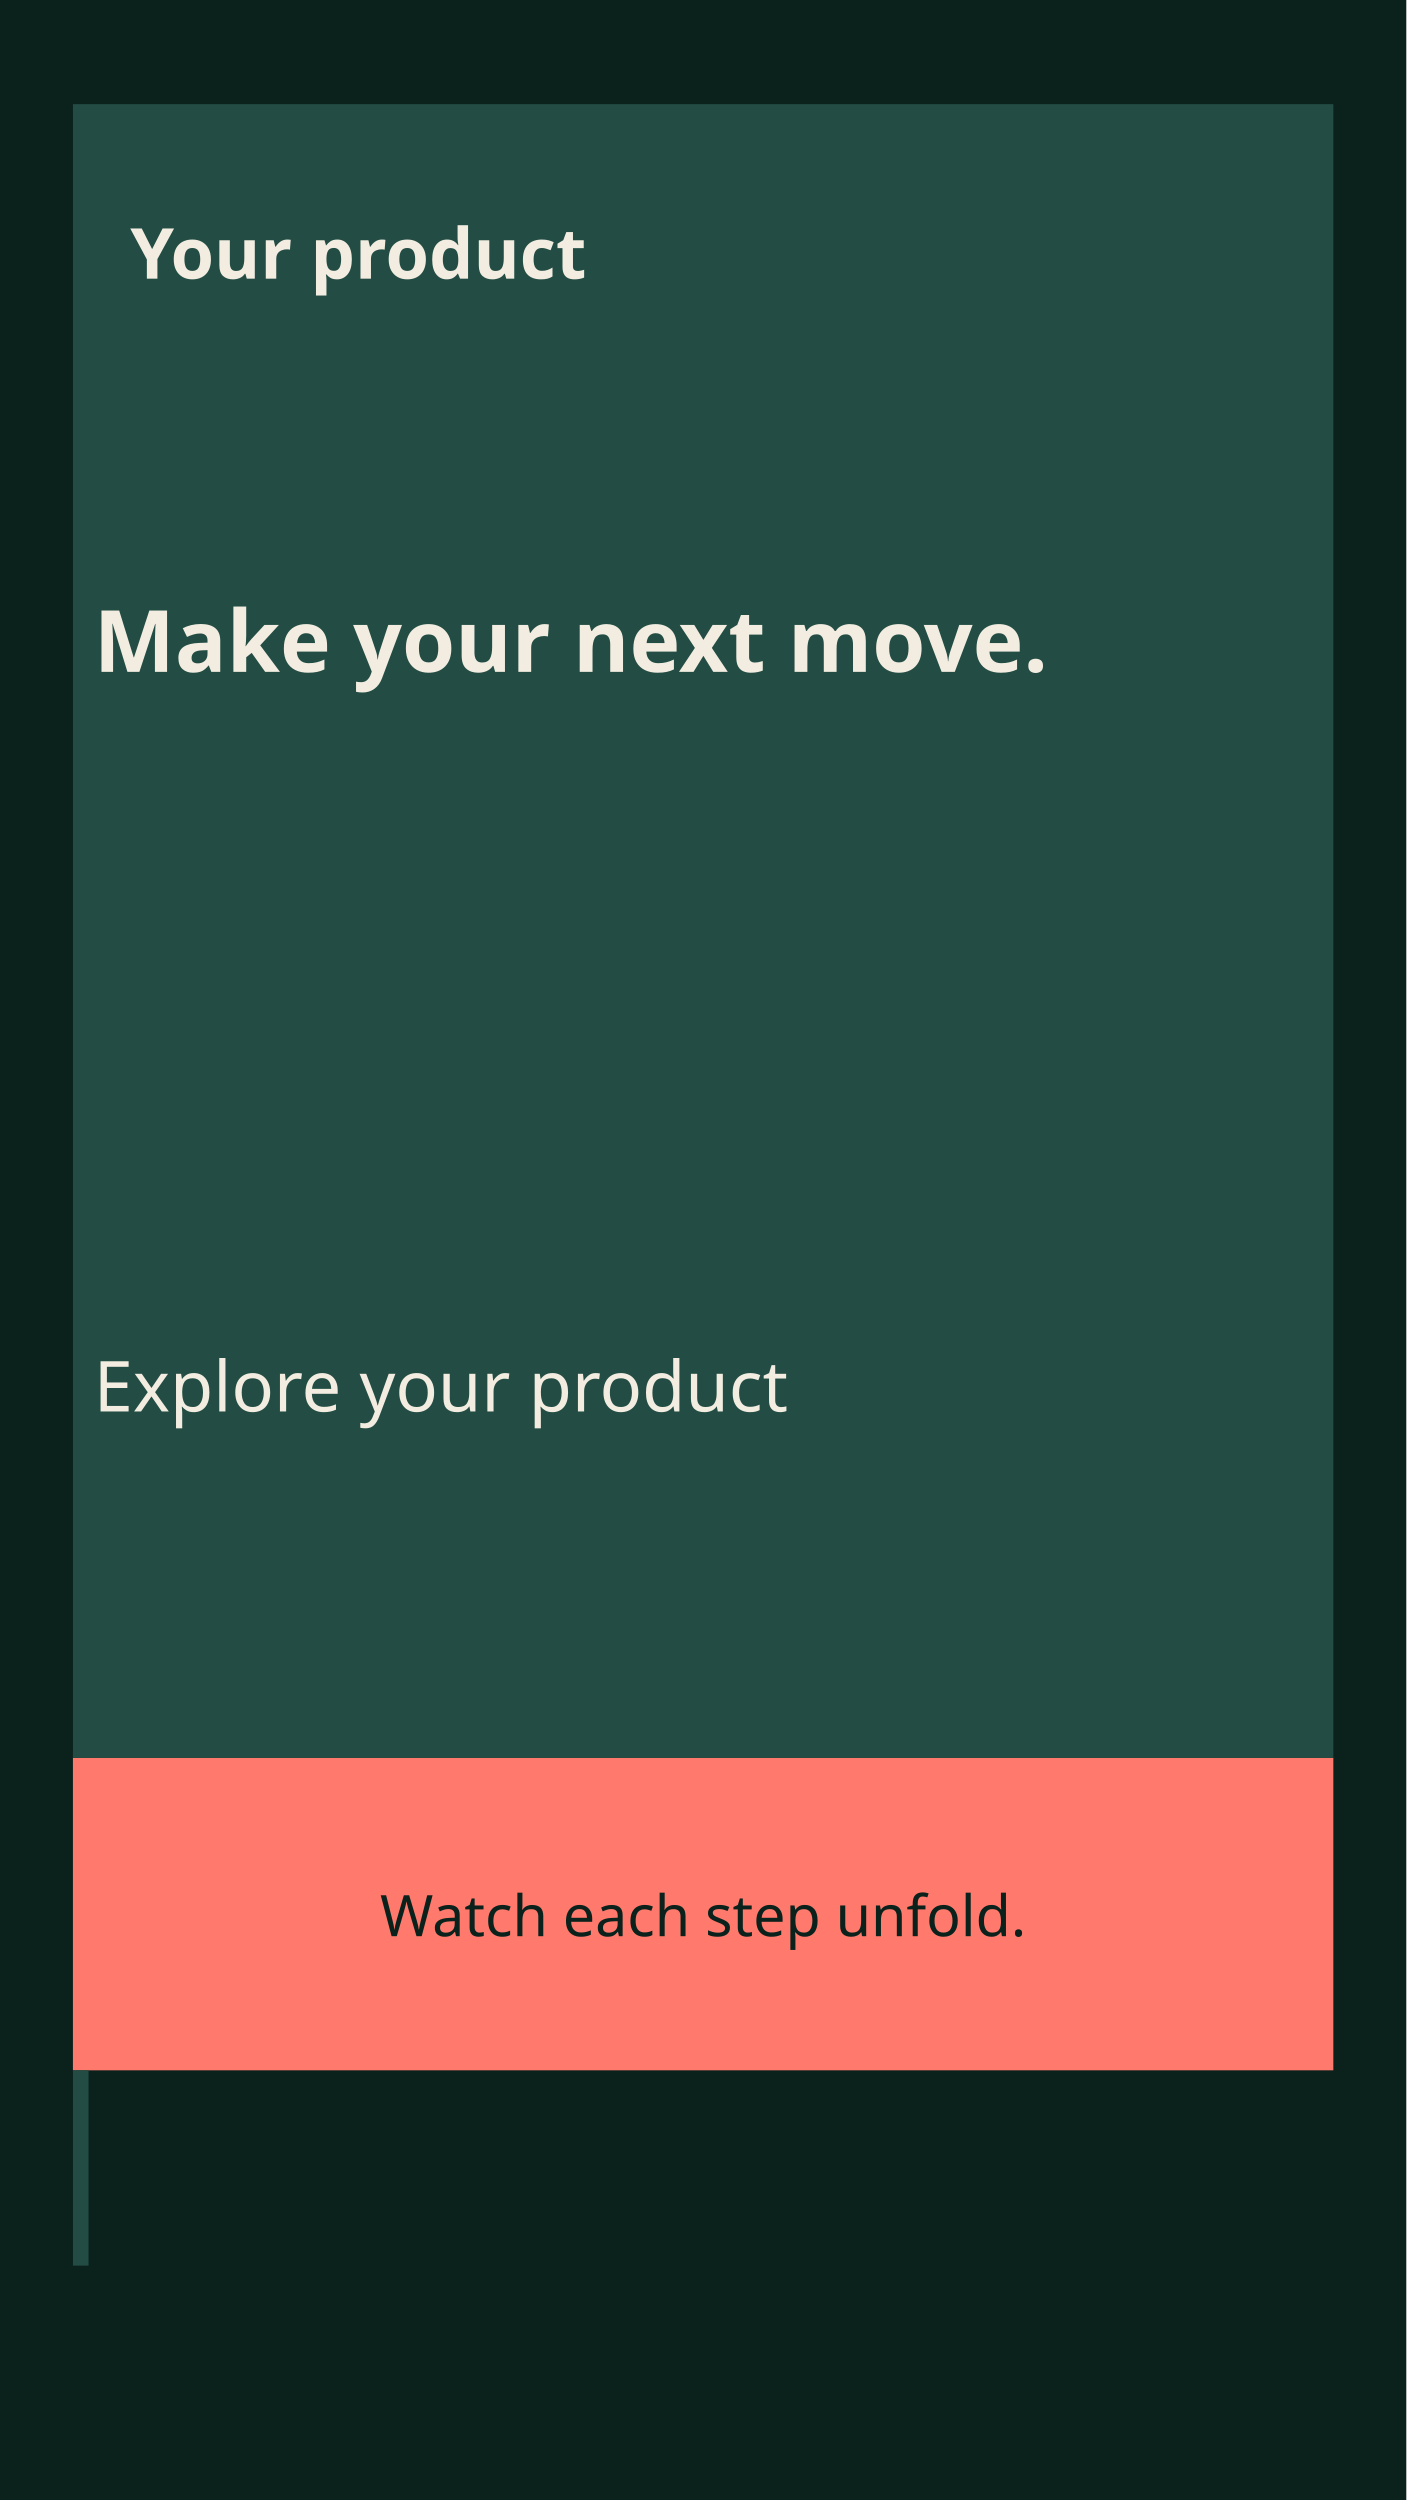
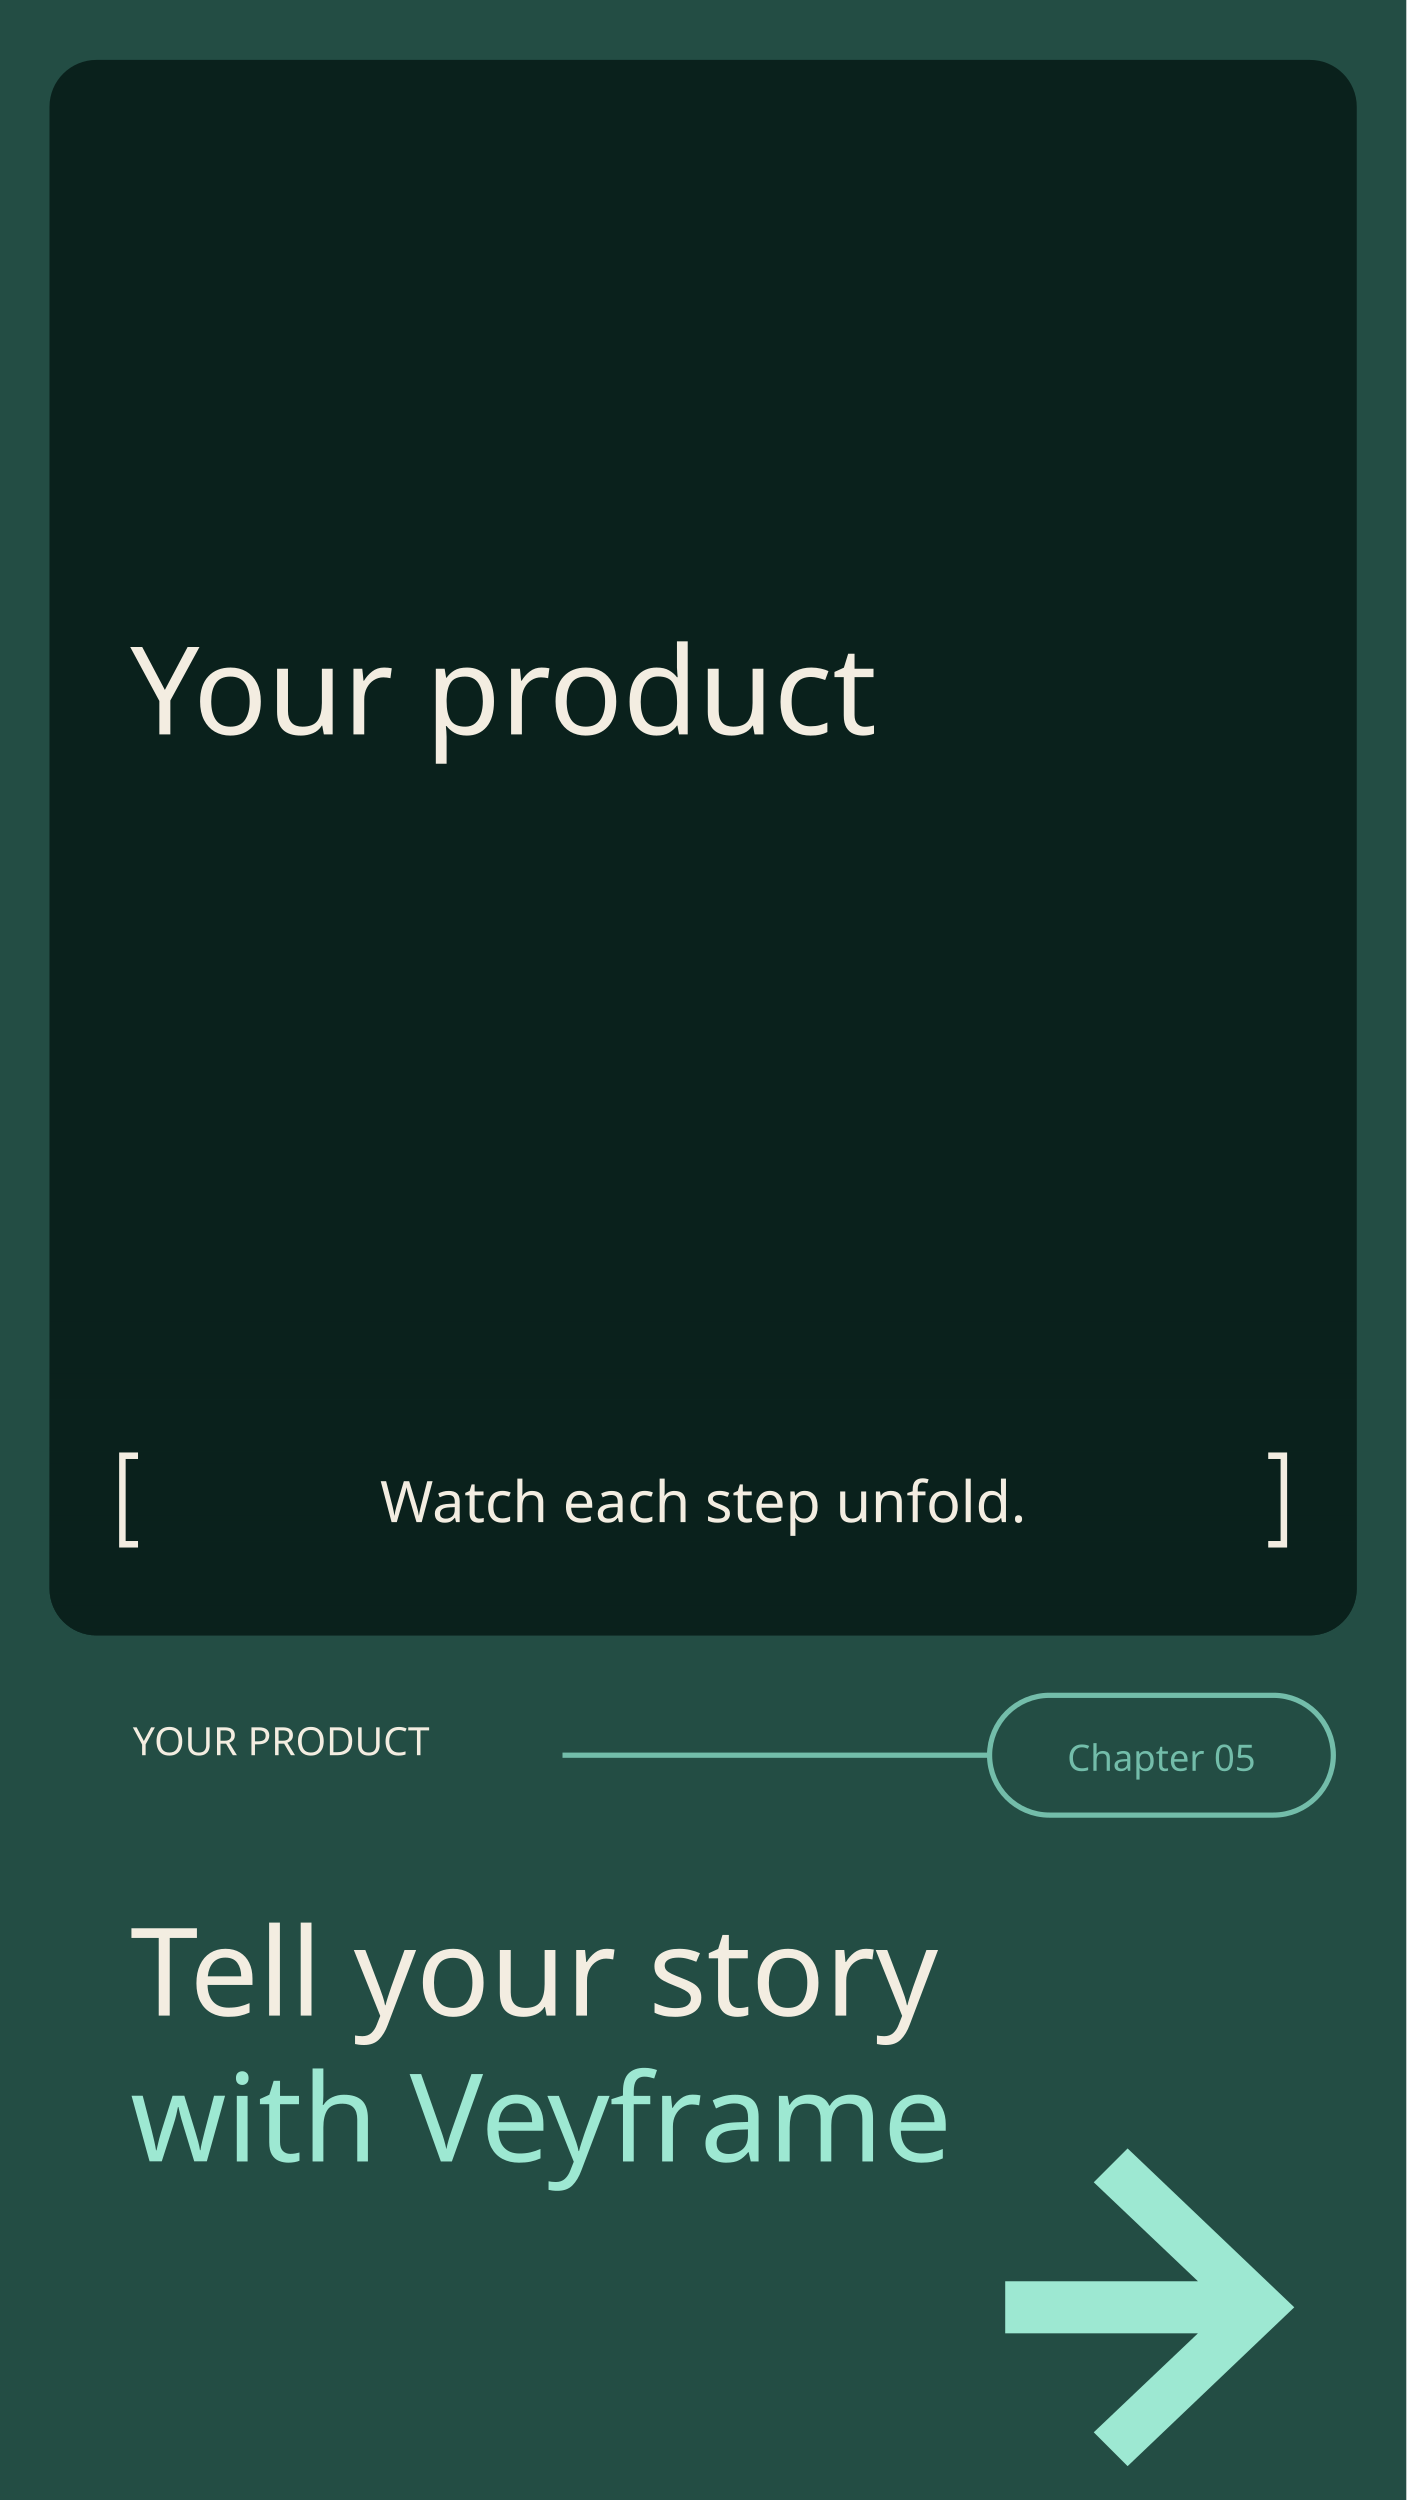
<svg xmlns="http://www.w3.org/2000/svg" width="1080" height="1920" viewBox="0 0 1080 1920">
-   <rect x="0" y="0" width="1080" height="1920" fill="#0A211C" />
-   <rect x="56" y="80" width="968" height="400" fill="#234D44" />
-   <rect x="56" y="1350" width="968" height="240" fill="#FF796C" />
-   <rect x="56" y="1590" width="12" height="150" fill="#234D44" />
-   <rect x="56" y="480" width="968" height="870" fill="#234D44" />
-   <text x="100" y="214" fill="#F3EDE1" font-family="sans-serif" font-size="54" font-weight="600">Your product</text>
-   <text x="72" y="516" fill="#F3EDE1" font-family="sans-serif" font-size="66" font-weight="600">Make your next move.</text>
-   <text x="72" y="1084" fill="#F3EDE1" font-family="sans-serif" font-size="54" font-weight="500">Explore your product</text>
-   <text x="540" y="1487" text-anchor="middle" fill="#0A211C" font-family="sans-serif" font-size="44">Watch each step unfold.</text>
+   <rect x="0" y="0" width="1080" height="1920" fill="#234D44" />
+   <rect x="38" y="46" width="1004" height="1210" fill="#0A211C" rx="36" />
+   <path d="M432 1348H760" stroke="#73BDAA" stroke-width="4" />
+   <rect x="760" y="1302" width="264" height="92" fill="none" rx="46" stroke="#73BDAA" stroke-width="4" />
+   <path d="M866 1650 994 1772 866 1894 840 1868 920 1792H772V1752H920L840 1676Z" fill="#9DE8D2" />
+   <defs>
+     <clipPath id="product-window">
+       <rect x="38" y="46" width="1004" height="1210" fill="#fff" rx="36" />
+     </clipPath>
+   </defs>
+   <g clip-path="url(#product-window)" />
+   <defs>
+     <linearGradient id="caption-shade" x1="0" y1="0" x2="0" y2="1">
+       <stop offset="0" stop-color="#0A211C" stop-opacity="0" />
+       <stop offset="1" stop-color="#0A211C" stop-opacity=".75" />
+     </linearGradient>
+     <clipPath id="frame-clip">
+       <rect x="38" y="46" width="1004" height="1210" fill="#fff" rx="36" />
+     </clipPath>
+   </defs>
+   <g clip-path="url(#frame-clip)">
+     <rect x="38" y="1010" width="1004" height="246" fill="url(#caption-shade)" />
+   </g>
+   <path d="M106 1118H94V1186H106M974 1118H986V1186H974" fill="none" stroke="#F3EDE1" stroke-width="5" />
+   <text x="892" y="1360" text-anchor="middle" fill="#73BDAA" font-family="sans-serif" font-size="28">Chapter 05</text>
+   <text x="102" y="1348" fill="#F3EDE1" font-family="sans-serif" font-size="30" font-weight="400">YOUR PRODUCT</text>
+   <text x="100" y="1548" fill="#F3EDE1" font-family="sans-serif" font-size="94" font-weight="500">Tell your story</text>
+   <text x="100" y="1660" fill="#9DE8D2" font-family="sans-serif" font-size="94" font-weight="400">with Veyframe</text>
+   <text x="100" y="564" fill="#F3EDE1" font-family="sans-serif" font-size="94" font-weight="500">Your product</text>
+   <text x="540" y="1169" text-anchor="middle" fill="#F3EDE1" font-family="sans-serif" font-size="44">Watch each step unfold.</text>
</svg>
